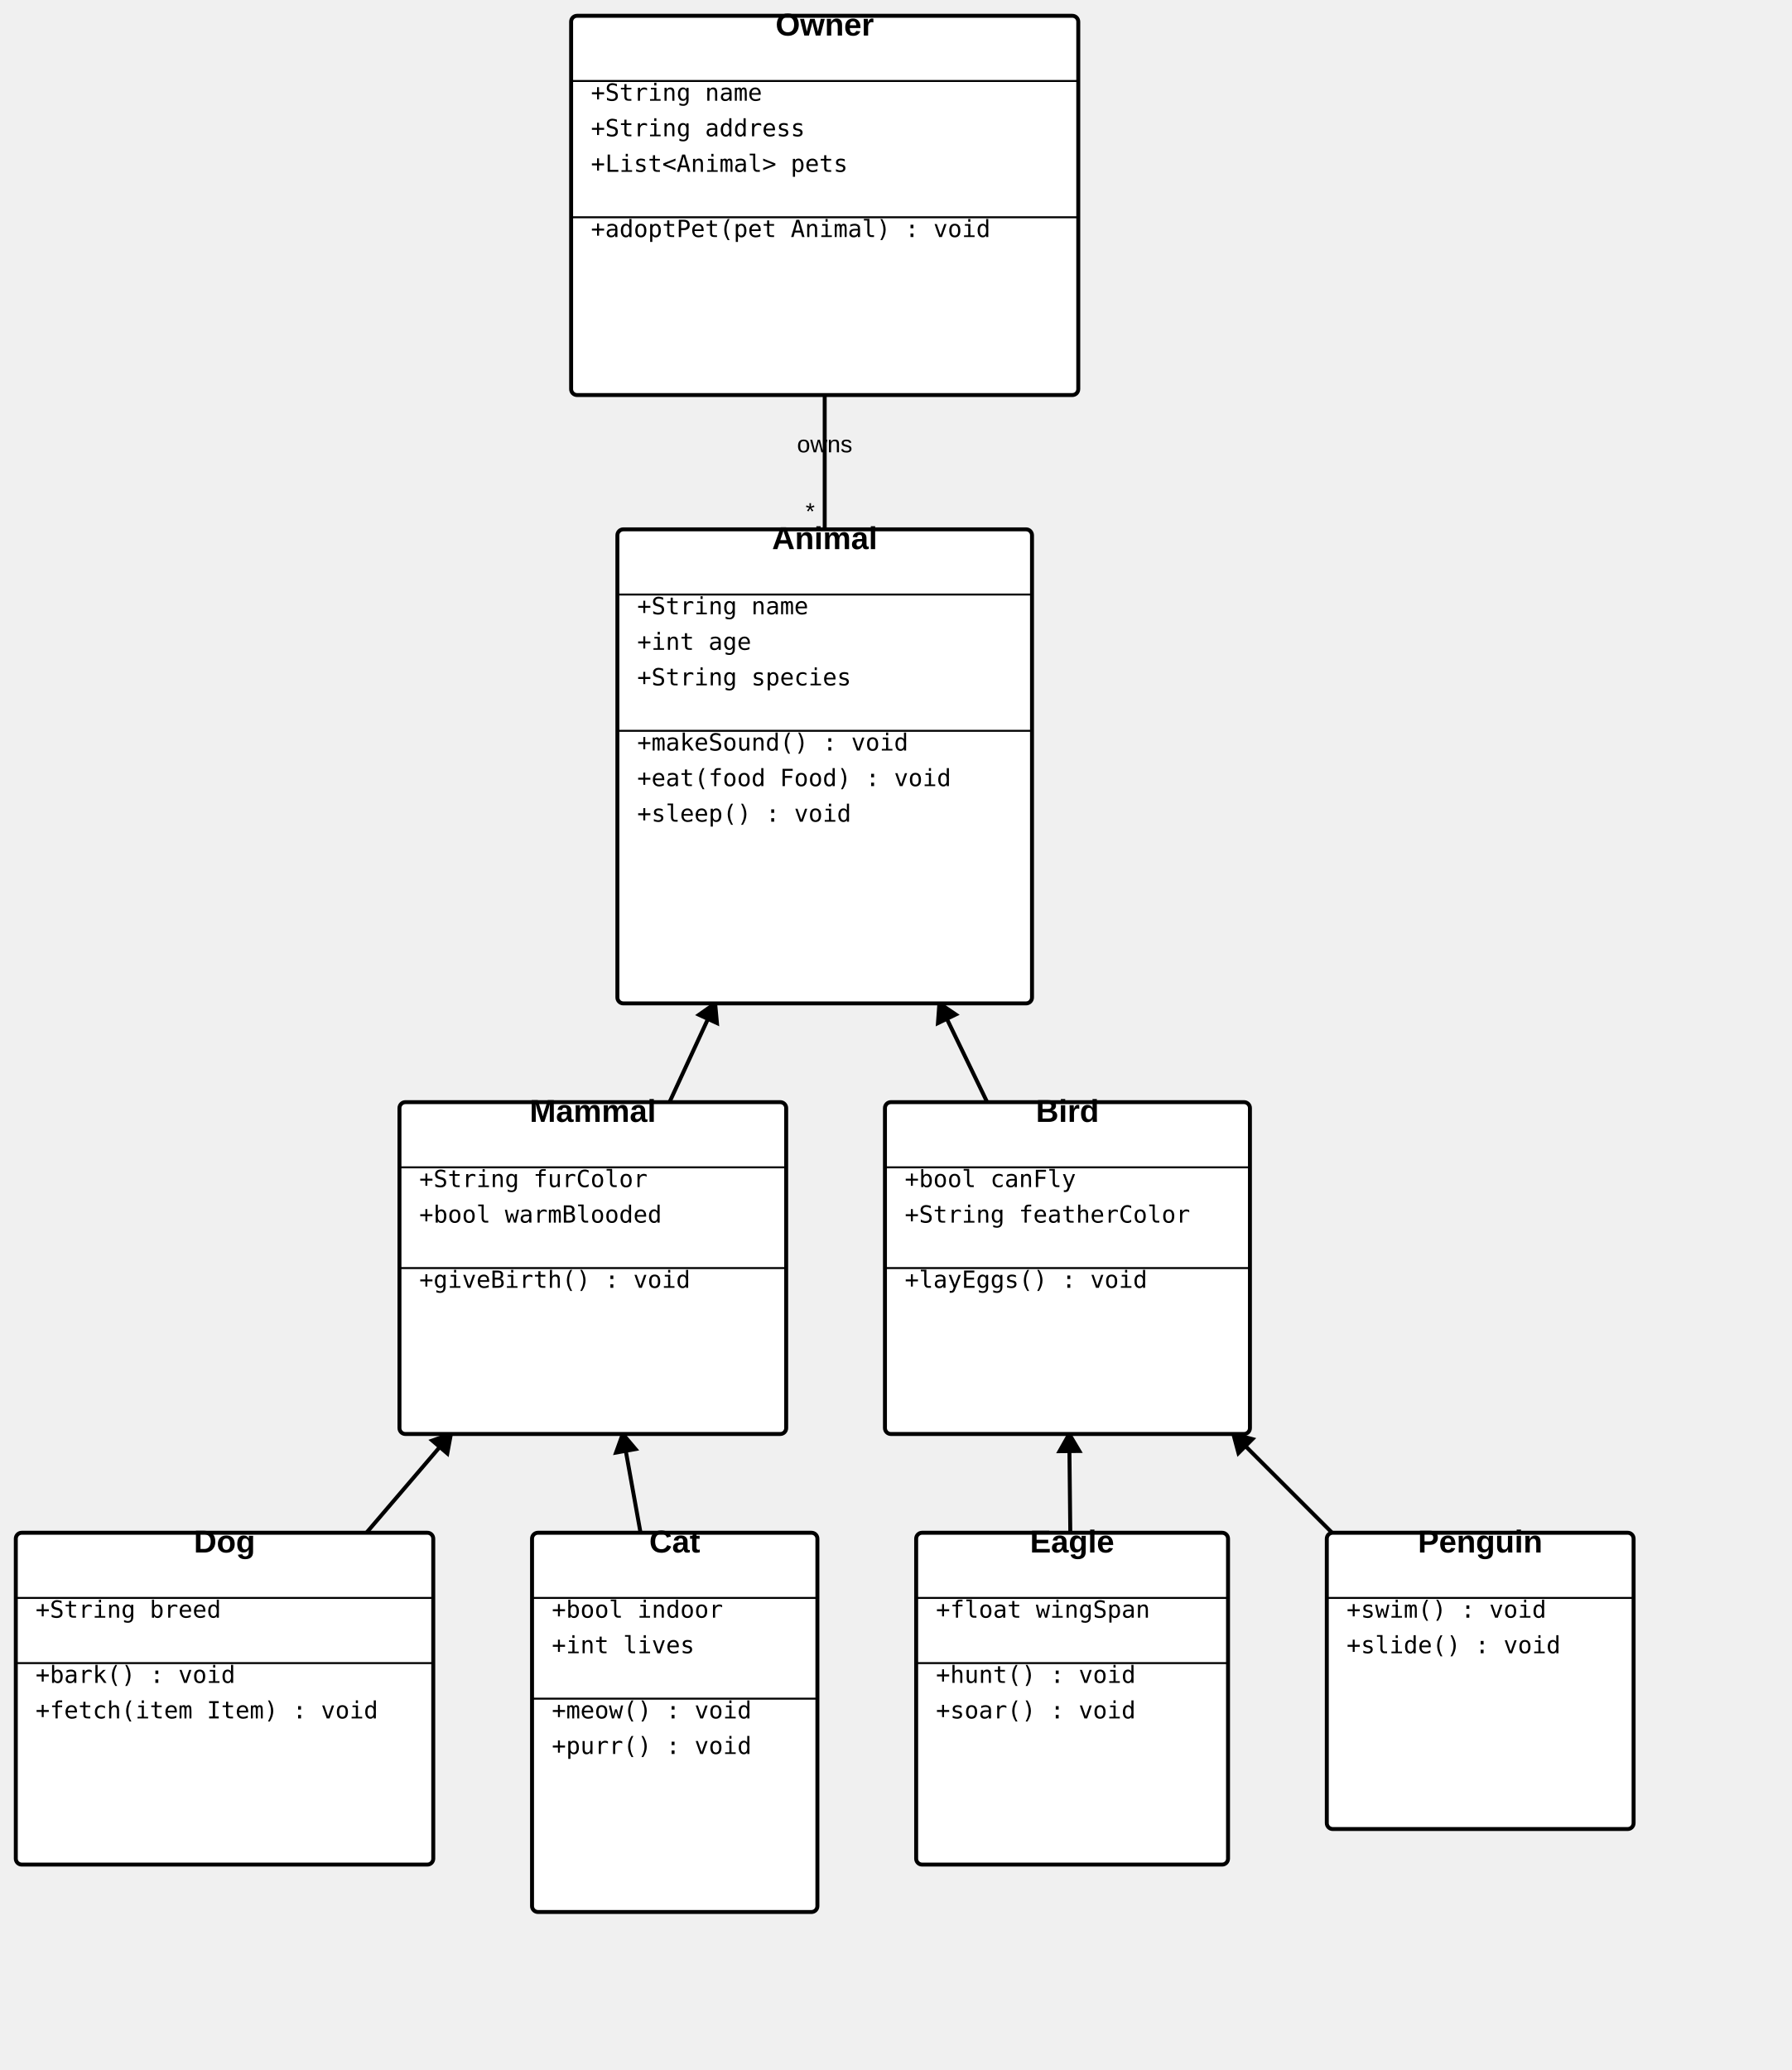
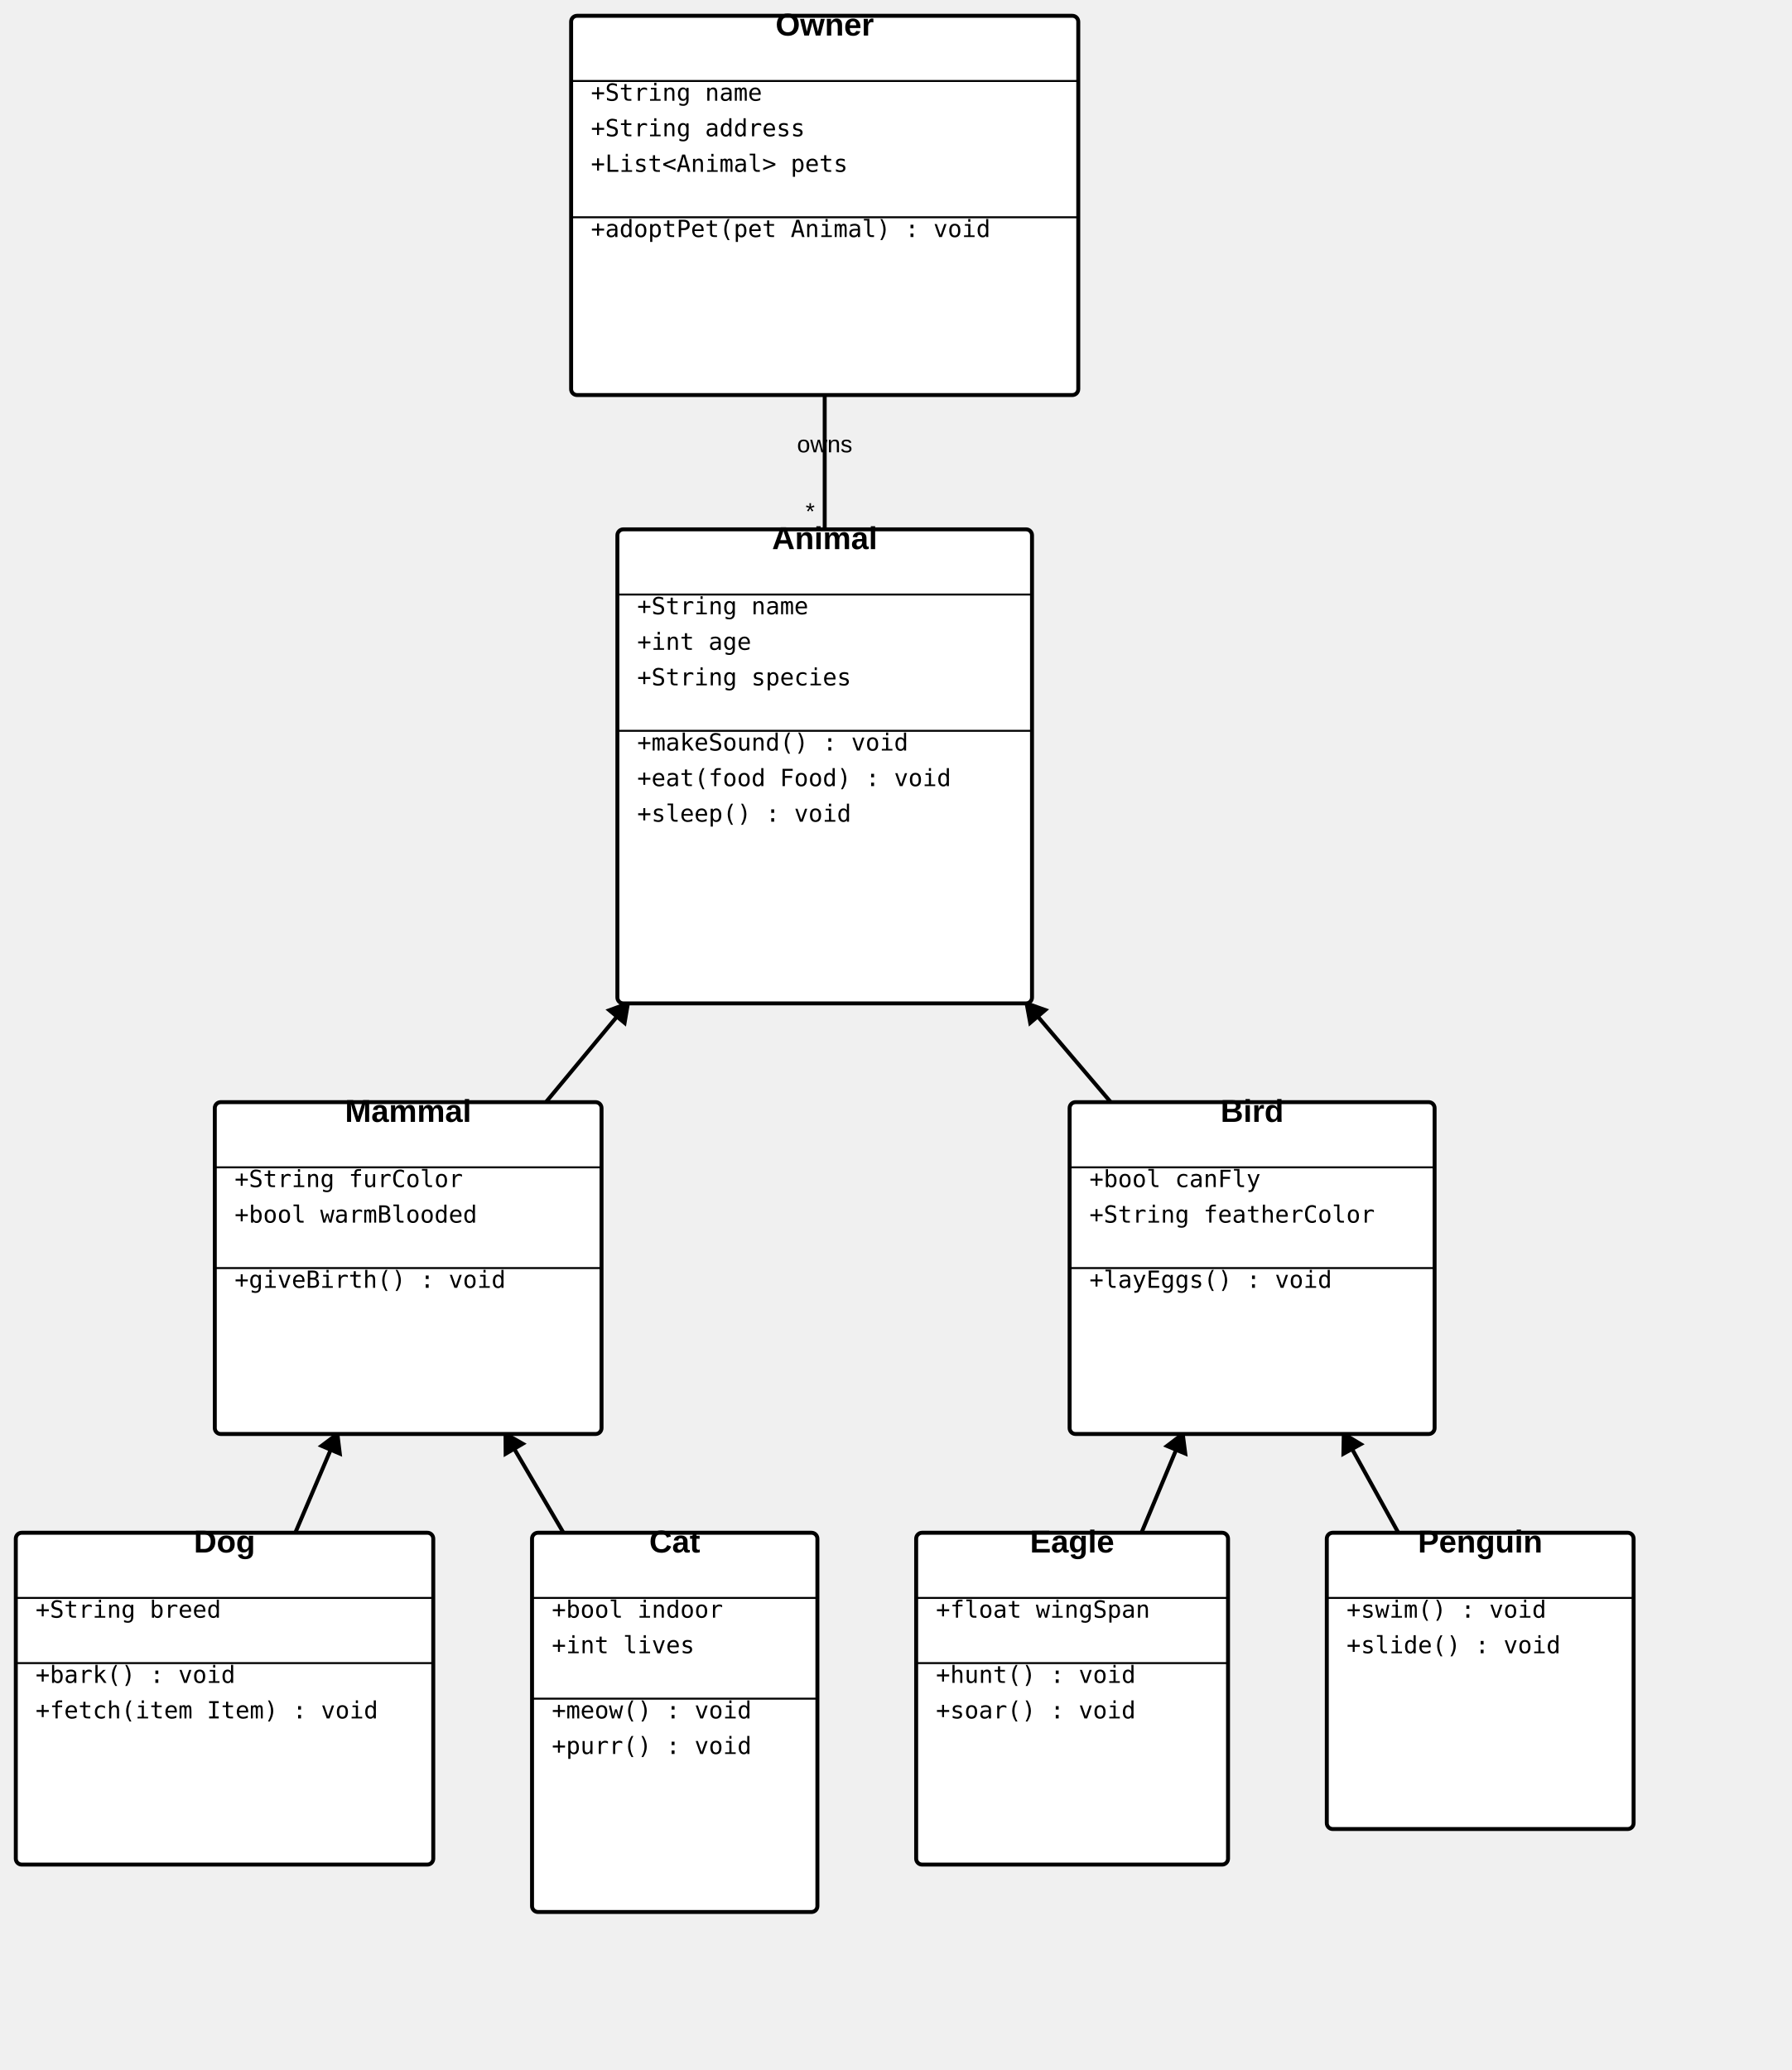
<svg xmlns="http://www.w3.org/2000/svg" width="906.96" height="1048.0" viewBox="0 0 906.96 1048.0" version="1.2" baseProfile="tiny">
  <g id="defs" />
  <g id="rel-Mammal_to_Animal">
-     <line stroke="#000000" stroke-width="2" x1="338.919" y1="558.0" x2="362.025" y2="508.0" />
-     <polygon fill="#000000" stroke="#000000" stroke-width="2" points="362.025,508 353.853,513.764 362.931,517.959" />
+     <line stroke="#000000" stroke-width="2" x1="276.354" y1="558.0" x2="317.862" y2="508.0" />
+     <polygon fill="#000000" stroke="#000000" stroke-width="2" points="317.862,508 308.483,511.47 316.177,517.857" />
  </g>
  <g id="rel-Bird_to_Animal">
-     <line stroke="#000000" stroke-width="2" x1="499.725" y1="558.0" x2="475.535" y2="508.0" />
-     <polygon fill="#000000" stroke="#000000" stroke-width="2" points="475.535,508 474.806,517.973 483.808,513.618" />
+     <line stroke="#000000" stroke-width="2" x1="562.29" y1="558.0" x2="519.699" y2="508.0" />
+     <polygon fill="#000000" stroke="#000000" stroke-width="2" points="519.699,508 521.508,517.835 529.121,511.35" />
  </g>
  <g id="rel-Dog_to_Mammal">
-     <line stroke="#000000" stroke-width="2" x1="185.502" y1="776.0" x2="228.262" y2="726.0" />
-     <polygon fill="#000000" stroke="#000000" stroke-width="2" points="228.262,726 218.834,729.332 226.433,735.831" />
+     <line stroke="#000000" stroke-width="2" x1="149.482" y1="776.0" x2="170.803" y2="726.0" />
+     <polygon fill="#000000" stroke="#000000" stroke-width="2" points="170.803,726 162.807,732.005 172.005,735.927" />
  </g>
  <g id="rel-Cat_to_Mammal">
-     <line stroke="#000000" stroke-width="2" x1="324.253" y1="776.0" x2="315.24" y2="726.0" />
-     <polygon fill="#000000" stroke="#000000" stroke-width="2" points="315.24,726 311.856,735.41 321.697,733.636" />
+     <line stroke="#000000" stroke-width="2" x1="285.235" y1="776.0" x2="255.902" y2="726.0" />
+     <polygon fill="#000000" stroke="#000000" stroke-width="2" points="255.902,726 255.971,736 264.597,730.94" />
  </g>
  <g id="rel-Eagle_to_Bird">
-     <line stroke="#000000" stroke-width="2" x1="541.812" y1="776.0" x2="541.272" y2="726.0" />
-     <polygon fill="#000000" stroke="#000000" stroke-width="2" points="541.272,726 536.366,734.714 546.365,734.606" />
+     <line stroke="#000000" stroke-width="2" x1="577.831" y1="776.0" x2="598.731" y2="726.0" />
+     <polygon fill="#000000" stroke="#000000" stroke-width="2" points="598.731,726 590.778,732.062 600.004,735.919" />
  </g>
  <g id="rel-Penguin_to_Bird">
-     <line stroke="#000000" stroke-width="2" x1="674.328" y1="776.0" x2="624.341" y2="726.0" />
-     <polygon fill="#000000" stroke="#000000" stroke-width="2" points="624.341,726 626.928,735.66 634,728.589" />
+     <line stroke="#000000" stroke-width="2" x1="707.873" y1="776.0" x2="680.25" y2="726.0" />
+     <polygon fill="#000000" stroke="#000000" stroke-width="2" points="680.25,726 680.061,735.998 688.814,731.162" />
  </g>
  <g id="rel-Owner_to_Animal">
    <line stroke="#000000" stroke-width="2" x1="417.48" y1="200.0" x2="417.48" y2="268.0" />
    <text fill="#000000" x="417.48" y="229.0" text-anchor="middle" font-family="Arial, sans-serif" font-size="12">owns</text>
    <text fill="#000000" x="422.48" y="195.0" font-family="Arial, sans-serif" font-size="12">1</text>
    <text fill="#000000" x="412.48" y="263.0" text-anchor="end" font-family="Arial, sans-serif" font-size="12">*</text>
  </g>
  <g id="class-Animal">
    <rect fill="#ffffff" stroke="#000000" stroke-width="2" x="312.536" y="268.0" width="209.888" height="240.0" rx="3.0" ry="3.0" />
    <text fill="#000000" x="417.48" y="278.0" text-anchor="middle" font-family="Arial, sans-serif" font-size="16" font-weight="bold">Animal</text>
    <line stroke="#000000" stroke-width="1" x1="312.536" y1="301.0" x2="522.424" y2="301.0" />
    <text fill="#000000" x="322.536" y="311.0" font-family="monospace" font-size="12">+String name</text>
    <text fill="#000000" x="322.536" y="329.0" font-family="monospace" font-size="12">+int age</text>
    <text fill="#000000" x="322.536" y="347.0" font-family="monospace" font-size="12">+String species</text>
    <line stroke="#000000" stroke-width="1" x1="312.536" y1="370.0" x2="522.424" y2="370.0" />
    <text fill="#000000" x="322.536" y="380.0" font-family="monospace" font-size="12">+makeSound() : void</text>
    <text fill="#000000" x="322.536" y="398.0" font-family="monospace" font-size="12">+eat(food Food) : void</text>
    <text fill="#000000" x="322.536" y="416.0" font-family="monospace" font-size="12">+sleep() : void</text>
  </g>
  <g id="class-Mammal">
-     <rect fill="#ffffff" stroke="#000000" stroke-width="2" x="202.216" y="558.0" width="195.768" height="168.0" rx="3.0" ry="3.0" />
-     <text fill="#000000" x="300.1" y="568.0" text-anchor="middle" font-family="Arial, sans-serif" font-size="16" font-weight="bold">Mammal</text>
-     <line stroke="#000000" stroke-width="1" x1="202.216" y1="591.0" x2="397.984" y2="591.0" />
-     <text fill="#000000" x="212.216" y="601.0" font-family="monospace" font-size="12">+String furColor</text>
-     <text fill="#000000" x="212.216" y="619.0" font-family="monospace" font-size="12">+bool warmBlooded</text>
-     <line stroke="#000000" stroke-width="1" x1="202.216" y1="642.0" x2="397.984" y2="642.0" />
-     <text fill="#000000" x="212.216" y="652.0" font-family="monospace" font-size="12">+giveBirth() : void</text>
+     <rect fill="#ffffff" stroke="#000000" stroke-width="2" x="108.737" y="558.0" width="195.768" height="168.0" rx="3.0" ry="3.0" />
+     <text fill="#000000" x="206.621" y="568.0" text-anchor="middle" font-family="Arial, sans-serif" font-size="16" font-weight="bold">Mammal</text>
+     <line stroke="#000000" stroke-width="1" x1="108.737" y1="591.0" x2="304.505" y2="591.0" />
+     <text fill="#000000" x="118.737" y="601.0" font-family="monospace" font-size="12">+String furColor</text>
+     <text fill="#000000" x="118.737" y="619.0" font-family="monospace" font-size="12">+bool warmBlooded</text>
+     <line stroke="#000000" stroke-width="1" x1="108.737" y1="642.0" x2="304.505" y2="642.0" />
+     <text fill="#000000" x="118.737" y="652.0" font-family="monospace" font-size="12">+giveBirth() : void</text>
  </g>
  <g id="class-Bird">
-     <rect fill="#ffffff" stroke="#000000" stroke-width="2" x="447.984" y="558.0" width="184.76" height="168.0" rx="3.0" ry="3.0" />
-     <text fill="#000000" x="540.364" y="568.0" text-anchor="middle" font-family="Arial, sans-serif" font-size="16" font-weight="bold">Bird</text>
-     <line stroke="#000000" stroke-width="1" x1="447.984" y1="591.0" x2="632.744" y2="591.0" />
-     <text fill="#000000" x="457.984" y="601.0" font-family="monospace" font-size="12">+bool canFly</text>
-     <text fill="#000000" x="457.984" y="619.0" font-family="monospace" font-size="12">+String featherColor</text>
-     <line stroke="#000000" stroke-width="1" x1="447.984" y1="642.0" x2="632.744" y2="642.0" />
-     <text fill="#000000" x="457.984" y="652.0" font-family="monospace" font-size="12">+layEggs() : void</text>
+     <rect fill="#ffffff" stroke="#000000" stroke-width="2" x="541.463" y="558.0" width="184.76" height="168.0" rx="3.0" ry="3.0" />
+     <text fill="#000000" x="633.843" y="568.0" text-anchor="middle" font-family="Arial, sans-serif" font-size="16" font-weight="bold">Bird</text>
+     <line stroke="#000000" stroke-width="1" x1="541.463" y1="591.0" x2="726.223" y2="591.0" />
+     <text fill="#000000" x="551.463" y="601.0" font-family="monospace" font-size="12">+bool canFly</text>
+     <text fill="#000000" x="551.463" y="619.0" font-family="monospace" font-size="12">+String featherColor</text>
+     <line stroke="#000000" stroke-width="1" x1="541.463" y1="642.0" x2="726.223" y2="642.0" />
+     <text fill="#000000" x="551.463" y="652.0" font-family="monospace" font-size="12">+layEggs() : void</text>
  </g>
  <g id="class-Dog">
    <rect fill="#ffffff" stroke="#000000" stroke-width="2" x="8.0" y="776.0" width="211.328" height="168.0" rx="3.0" ry="3.0" />
    <text fill="#000000" x="113.664" y="786.0" text-anchor="middle" font-family="Arial, sans-serif" font-size="16" font-weight="bold">Dog</text>
    <line stroke="#000000" stroke-width="1" x1="8.0" y1="809.0" x2="219.328" y2="809.0" />
    <text fill="#000000" x="18.0" y="819.0" font-family="monospace" font-size="12">+String breed</text>
    <line stroke="#000000" stroke-width="1" x1="8.0" y1="842.0" x2="219.328" y2="842.0" />
    <text fill="#000000" x="18.0" y="852.0" font-family="monospace" font-size="12">+bark() : void</text>
    <text fill="#000000" x="18.0" y="870.0" font-family="monospace" font-size="12">+fetch(item Item) : void</text>
  </g>
  <g id="class-Cat">
    <rect fill="#ffffff" stroke="#000000" stroke-width="2" x="269.328" y="776.0" width="144.456" height="192.0" rx="3.0" ry="3.0" />
    <text fill="#000000" x="341.556" y="786.0" text-anchor="middle" font-family="Arial, sans-serif" font-size="16" font-weight="bold">Cat</text>
    <line stroke="#000000" stroke-width="1" x1="269.328" y1="809.0" x2="413.784" y2="809.0" />
    <text fill="#000000" x="279.328" y="819.0" font-family="monospace" font-size="12">+bool indoor</text>
    <text fill="#000000" x="279.328" y="837.0" font-family="monospace" font-size="12">+int lives</text>
    <line stroke="#000000" stroke-width="1" x1="269.328" y1="860.0" x2="413.784" y2="860.0" />
    <text fill="#000000" x="279.328" y="870.0" font-family="monospace" font-size="12">+meow() : void</text>
    <text fill="#000000" x="279.328" y="888.0" font-family="monospace" font-size="12">+purr() : void</text>
  </g>
  <g id="class-Eagle">
    <rect fill="#ffffff" stroke="#000000" stroke-width="2" x="463.784" y="776.0" width="157.872" height="168.0" rx="3.0" ry="3.0" />
    <text fill="#000000" x="542.72" y="786.0" text-anchor="middle" font-family="Arial, sans-serif" font-size="16" font-weight="bold">Eagle</text>
    <line stroke="#000000" stroke-width="1" x1="463.784" y1="809.0" x2="621.656" y2="809.0" />
    <text fill="#000000" x="473.784" y="819.0" font-family="monospace" font-size="12">+float wingSpan</text>
    <line stroke="#000000" stroke-width="1" x1="463.784" y1="842.0" x2="621.656" y2="842.0" />
    <text fill="#000000" x="473.784" y="852.0" font-family="monospace" font-size="12">+hunt() : void</text>
    <text fill="#000000" x="473.784" y="870.0" font-family="monospace" font-size="12">+soar() : void</text>
  </g>
  <g id="class-Penguin">
    <rect fill="#ffffff" stroke="#000000" stroke-width="2" x="671.656" y="776.0" width="155.304" height="150.0" rx="3.0" ry="3.0" />
    <text fill="#000000" x="749.308" y="786.0" text-anchor="middle" font-family="Arial, sans-serif" font-size="16" font-weight="bold">Penguin</text>
    <line stroke="#000000" stroke-width="1" x1="671.656" y1="809.0" x2="826.96" y2="809.0" />
    <text fill="#000000" x="681.656" y="819.0" font-family="monospace" font-size="12">+swim() : void</text>
    <text fill="#000000" x="681.656" y="837.0" font-family="monospace" font-size="12">+slide() : void</text>
  </g>
  <g id="class-Owner">
    <rect fill="#ffffff" stroke="#000000" stroke-width="2" x="289.116" y="8.0" width="256.728" height="192.0" rx="3.0" ry="3.0" />
    <text fill="#000000" x="417.48" y="18.0" text-anchor="middle" font-family="Arial, sans-serif" font-size="16" font-weight="bold">Owner</text>
    <line stroke="#000000" stroke-width="1" x1="289.116" y1="41.0" x2="545.844" y2="41.0" />
    <text fill="#000000" x="299.116" y="51.0" font-family="monospace" font-size="12">+String name</text>
    <text fill="#000000" x="299.116" y="69.0" font-family="monospace" font-size="12">+String address</text>
    <text fill="#000000" x="299.116" y="87.0" font-family="monospace" font-size="12">+List&lt;Animal&gt; pets</text>
    <line stroke="#000000" stroke-width="1" x1="289.116" y1="110.0" x2="545.844" y2="110.0" />
    <text fill="#000000" x="299.116" y="120.0" font-family="monospace" font-size="12">+adoptPet(pet Animal) : void</text>
  </g>
</svg>
